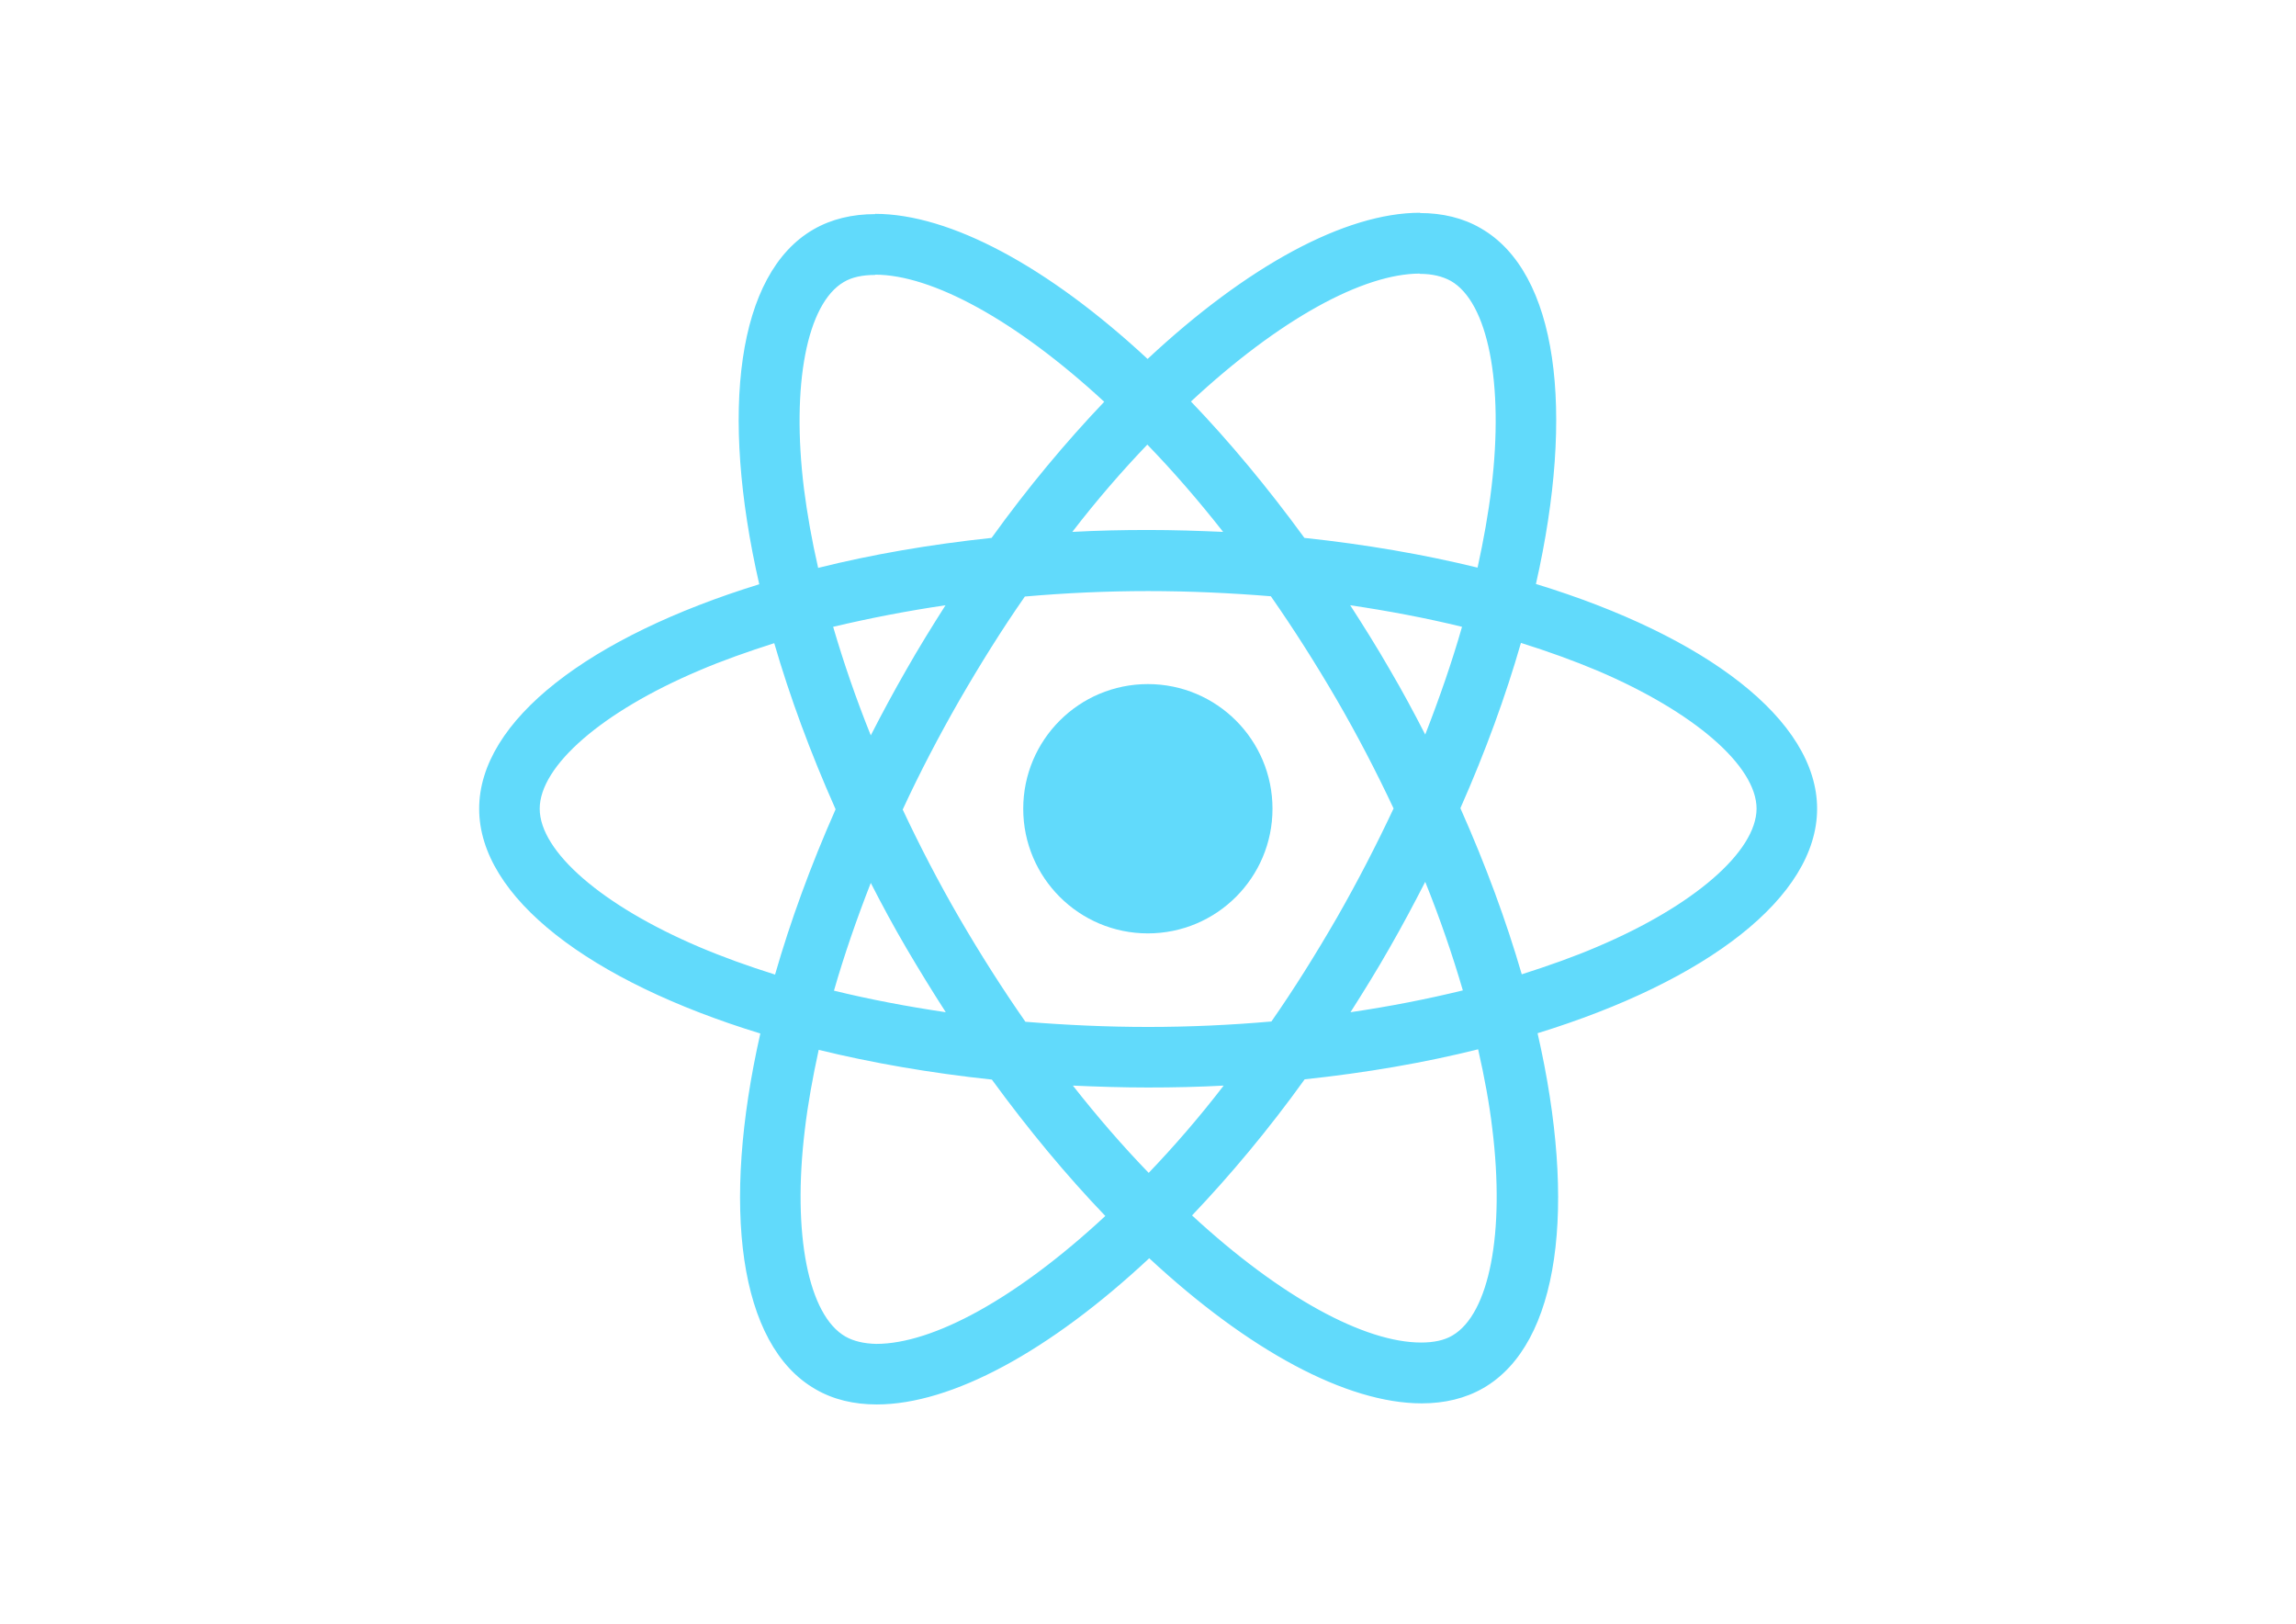
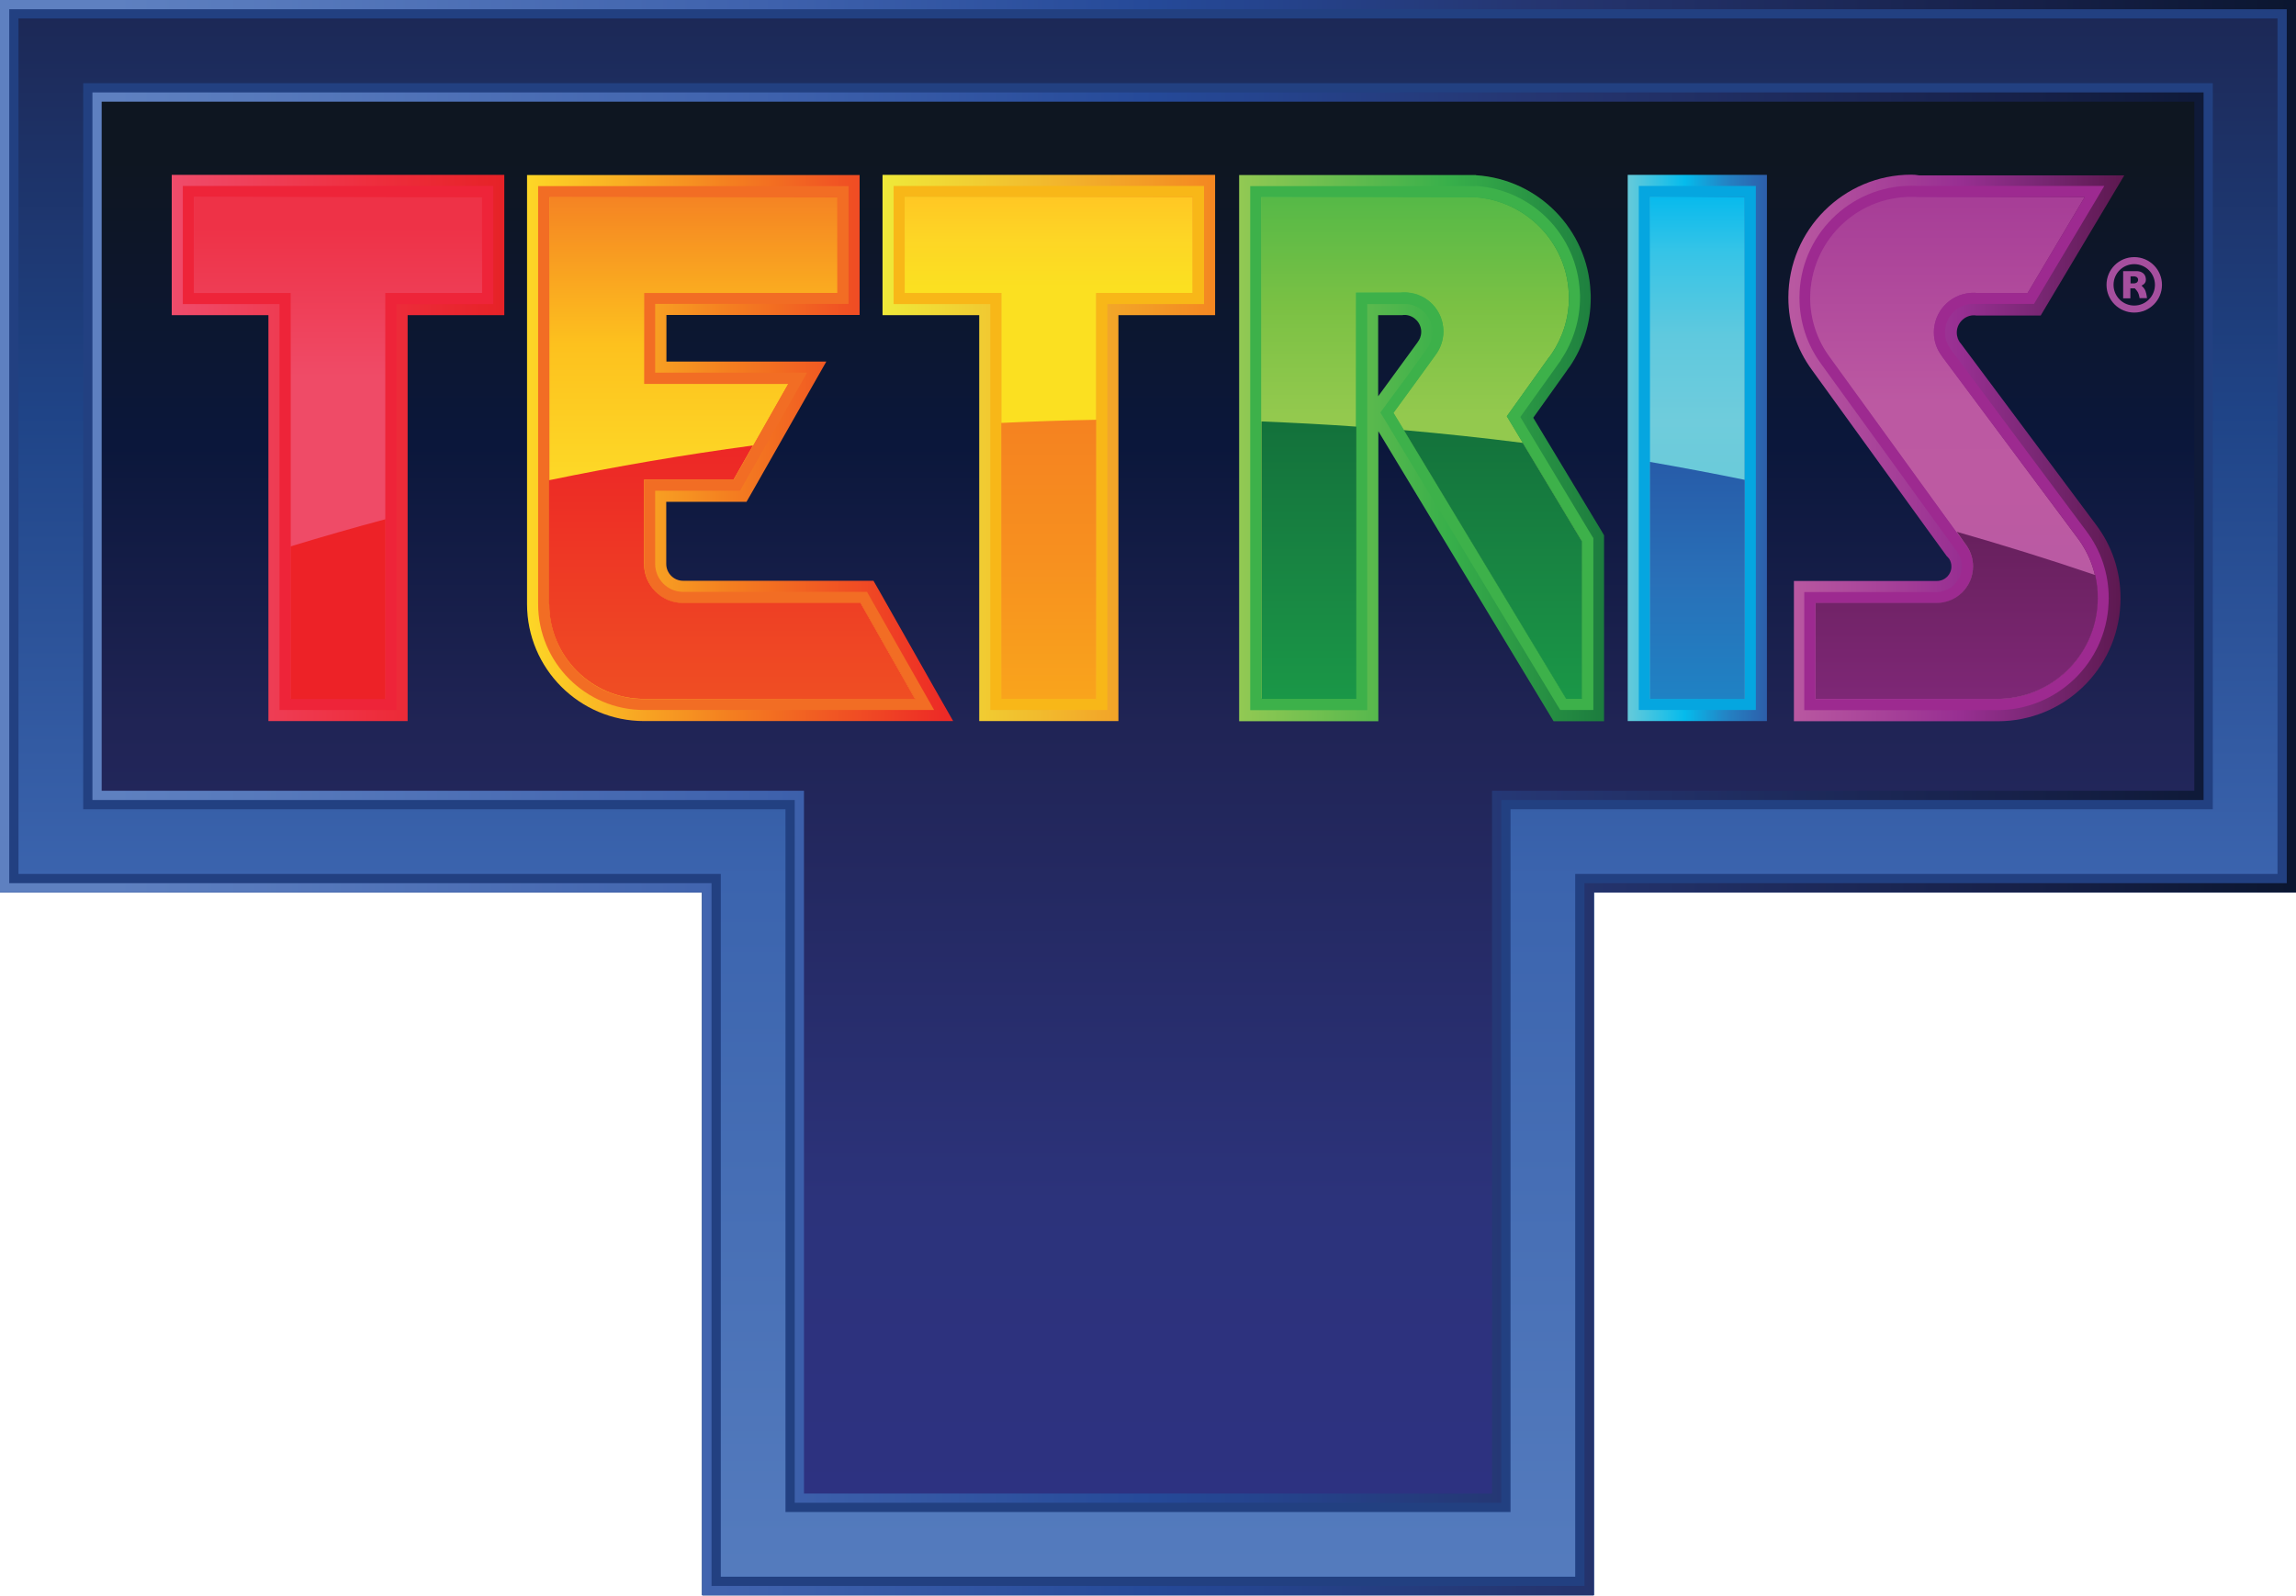
- <svg xmlns="http://www.w3.org/2000/svg" viewBox="0 0 841.9 595.3">
-   <g fill="#61DAFB">
-     <path d="M666.3 296.5c0-32.5-40.7-63.3-103.1-82.4 14.4-63.6 8-114.2-20.2-130.4-6.5-3.8-14.1-5.6-22.4-5.6v22.3c4.6 0 8.3.9 11.4 2.6 13.6 7.8 19.5 37.5 14.9 75.7-1.1 9.4-2.9 19.3-5.1 29.4-19.6-4.8-41-8.5-63.5-10.9-13.5-18.5-27.5-35.3-41.6-50 32.6-30.3 63.2-46.9 84-46.9V78c-27.5 0-63.5 19.6-99.9 53.6-36.4-33.8-72.4-53.2-99.9-53.2v22.3c20.7 0 51.4 16.5 84 46.6-14 14.7-28 31.4-41.3 49.9-22.6 2.4-44 6.1-63.6 11-2.3-10-4-19.7-5.2-29-4.7-38.2 1.1-67.9 14.6-75.8 3-1.8 6.9-2.6 11.5-2.6V78.5c-8.4 0-16 1.8-22.6 5.6-28.1 16.2-34.4 66.7-19.9 130.1-62.2 19.2-102.7 49.9-102.7 82.3 0 32.5 40.7 63.3 103.1 82.4-14.4 63.6-8 114.2 20.2 130.4 6.5 3.8 14.1 5.6 22.5 5.6 27.5 0 63.5-19.6 99.9-53.6 36.4 33.8 72.4 53.2 99.9 53.2 8.4 0 16-1.8 22.6-5.6 28.1-16.2 34.4-66.7 19.9-130.1 62-19.1 102.5-49.9 102.5-82.3zm-130.2-66.7c-3.7 12.9-8.3 26.2-13.5 39.5-4.1-8-8.4-16-13.1-24-4.6-8-9.5-15.8-14.4-23.4 14.2 2.1 27.9 4.7 41 7.9zm-45.8 106.5c-7.8 13.5-15.8 26.3-24.1 38.2-14.9 1.3-30 2-45.2 2-15.1 0-30.2-.7-45-1.9-8.3-11.9-16.4-24.6-24.2-38-7.6-13.1-14.5-26.4-20.8-39.8 6.2-13.4 13.2-26.8 20.7-39.9 7.8-13.5 15.8-26.3 24.1-38.2 14.9-1.3 30-2 45.2-2 15.1 0 30.2.7 45 1.9 8.3 11.9 16.4 24.6 24.2 38 7.6 13.1 14.5 26.4 20.8 39.8-6.3 13.4-13.2 26.8-20.7 39.9zm32.3-13c5.4 13.4 10 26.8 13.8 39.8-13.1 3.2-26.9 5.9-41.2 8 4.9-7.7 9.8-15.6 14.4-23.7 4.6-8 8.9-16.1 13-24.1zM421.2 430c-9.3-9.6-18.6-20.3-27.8-32 9 .4 18.2.7 27.5.7 9.4 0 18.7-.2 27.8-.7-9 11.7-18.3 22.4-27.5 32zm-74.4-58.9c-14.2-2.1-27.9-4.7-41-7.9 3.7-12.9 8.3-26.2 13.5-39.5 4.1 8 8.4 16 13.1 24 4.7 8 9.5 15.8 14.4 23.4zM420.7 163c9.3 9.6 18.6 20.3 27.8 32-9-.4-18.2-.7-27.5-.7-9.4 0-18.7.2-27.8.7 9-11.7 18.3-22.4 27.5-32zm-74 58.9c-4.9 7.7-9.8 15.6-14.4 23.7-4.6 8-8.9 16-13 24-5.4-13.4-10-26.8-13.8-39.8 13.1-3.1 26.9-5.8 41.2-7.9zm-90.5 125.2c-35.4-15.1-58.3-34.9-58.3-50.6 0-15.7 22.9-35.6 58.3-50.6 8.6-3.7 18-7 27.7-10.1 5.7 19.6 13.2 40 22.5 60.9-9.2 20.8-16.6 41.1-22.2 60.6-9.9-3.1-19.3-6.5-28-10.2zM310 490c-13.6-7.8-19.5-37.5-14.9-75.7 1.1-9.4 2.9-19.3 5.1-29.4 19.6 4.8 41 8.5 63.5 10.9 13.5 18.5 27.5 35.3 41.6 50-32.6 30.3-63.2 46.9-84 46.9-4.5-.1-8.3-1-11.3-2.7zm237.2-76.2c4.7 38.2-1.1 67.9-14.6 75.8-3 1.8-6.9 2.6-11.5 2.6-20.7 0-51.4-16.5-84-46.6 14-14.7 28-31.4 41.3-49.9 22.6-2.4 44-6.1 63.6-11 2.3 10.1 4.1 19.8 5.2 29.1zm38.5-66.7c-8.6 3.7-18 7-27.7 10.1-5.7-19.6-13.2-40-22.5-60.9 9.2-20.8 16.6-41.1 22.2-60.6 9.9 3.1 19.3 6.5 28.1 10.2 35.4 15.1 58.3 34.9 58.3 50.6-.1 15.7-23 35.6-58.4 50.6zM320.8 78.4z" />
-     <circle cx="420.9" cy="296.5" r="45.7" />
-     <path d="M520.5 78.1z" />
+ <svg xmlns="http://www.w3.org/2000/svg" version="1.1" id="Layer_1" x="0px" y="0px" viewBox="0 0 1242 863" style="enable-background:new 0 0 1242 863;" xml:space="preserve">
+   <div id="in-page-channel-node-id" data-channel-name="in_page_channel_x9uTOO" />
+   <style type="text/css">
+ 	.st0{fill:url(#SVGID_1_);}
+ 	.st1{fill:url(#SVGID_2_);}
+ 	.st2{fill:#224081;}
+ 	.st3{fill:url(#SVGID_3_);}
+ 	.st4{fill:url(#SVGID_4_);}
+ 	.st5{fill:url(#SVGID_5_);}
+ 	.st6{fill:url(#SVGID_6_);}
+ 	.st7{fill:#EE2439;}
+ 	.st8{fill:#ED2227;}
+ 	.st9{fill:url(#SVGID_7_);}
+ 	.st10{fill:url(#SVGID_8_);}
+ 	.st11{fill:#F26D24;}
+ 	.st12{fill:url(#SVGID_9_);}
+ 	.st13{fill:url(#SVGID_10_);}
+ 	.st14{fill:url(#SVGID_11_);}
+ 	.st15{fill:#F8B718;}
+ 	.st16{fill:url(#SVGID_12_);}
+ 	.st17{fill:url(#SVGID_13_);}
+ 	.st18{fill:url(#SVGID_14_);}
+ 	.st19{fill:#3DB14A;}
+ 	.st20{fill:url(#SVGID_15_);}
+ 	.st21{fill:url(#SVGID_16_);}
+ 	.st22{fill:url(#SVGID_17_);}
+ 	.st23{fill:#05A6E0;}
+ 	.st24{fill:url(#SVGID_18_);}
+ 	.st25{fill:url(#SVGID_19_);}
+ 	.st26{fill:url(#SVGID_20_);}
+ 	.st27{fill:#9D2A90;}
+ 	.st28{fill:url(#SVGID_21_);}
+ 	.st29{fill:#A54F9E;}
+ </style>
+   <g>
+     <linearGradient id="SVGID_1_" gradientUnits="userSpaceOnUse" x1="621" y1="863" x2="621" y2="-9.094947e-13">
+       <stop offset="0" style="stop-color:#2E3183" />
+       <stop offset="0.247" style="stop-color:#2C337B" />
+       <stop offset="0.546" style="stop-color:#202455" />
+       <stop offset="0.721" style="stop-color:#0B173B" />
+       <stop offset="0.899" style="stop-color:#0E1621" />
+     </linearGradient>
+     <polygon class="st0" points="0,0 0,482.8 379.9,482.8 379.9,863 862.1,863 862.1,482.8 1242,482.8 1242,0  " />
+     <linearGradient id="SVGID_2_" gradientUnits="userSpaceOnUse" x1="0" y1="431.5" x2="1242" y2="431.5">
+       <stop offset="5.000000e-02" style="stop-color:#5E80C0" />
+       <stop offset="0.331" style="stop-color:#3F62AD" />
+       <stop offset="0.504" style="stop-color:#254998" />
+       <stop offset="0.673" style="stop-color:#253570" />
+       <stop offset="0.874" style="stop-color:#17214A" />
+       <stop offset="1" style="stop-color:#0B1630" />
+     </linearGradient>
+     <path class="st1" d="M1187,55v372.8H862.1h-55v55V808H434.9V482.8v-55h-55H55V55H1187 M1242,0H0v482.8h379.9V863h482.2V482.8H1242   V0L1242,0z" />
+     <path class="st2" d="M1192,50v382.8H862.1h-50v50V813H429.9V482.8v-50h-50H50V50H1192 M1242,0H0v482.8h379.9V863h482.2V482.8H1242   V0L1242,0z" />
+     <linearGradient id="SVGID_3_" gradientUnits="userSpaceOnUse" x1="621" y1="863" x2="621" y2="-9.094947e-13">
+       <stop offset="0" style="stop-color:#557CBE" />
+       <stop offset="0.45" style="stop-color:#3B64AE" />
+       <stop offset="0.741" style="stop-color:#1F4487" />
+       <stop offset="1" style="stop-color:#1C2754" />
+     </linearGradient>
+     <path class="st3" d="M1197,45v392.8H862.1h-45v45V818H424.9V482.8v-45h-45H45V45H1197 M1242,0H0v482.8h379.9V863h482.2V482.8H1242   V0L1242,0z" />
+     <path class="st2" d="M1232,10v462.8H862.1h-10v10V853H389.9V482.8v-10h-10H10V10H1232 M1242,0H0v482.8h379.9V863h482.2V482.8H1242   V0L1242,0z" />
+     <linearGradient id="SVGID_4_" gradientUnits="userSpaceOnUse" x1="0" y1="431.5" x2="1242" y2="431.5">
+       <stop offset="5.000000e-02" style="stop-color:#5E80C0" />
+       <stop offset="0.331" style="stop-color:#3F62AD" />
+       <stop offset="0.504" style="stop-color:#254998" />
+       <stop offset="0.673" style="stop-color:#253570" />
+       <stop offset="0.874" style="stop-color:#17214A" />
+       <stop offset="1" style="stop-color:#0B1630" />
+     </linearGradient>
+     <path class="st4" d="M1237,5v472.8H862.1h-5v5V858H384.9V482.8v-5h-5H5V5H1237 M1242,0H0v482.8h379.9V863h482.2V482.8H1242V0   L1242,0z" />
+   </g>
+   <g>
+     <g>
+       <linearGradient id="SVGID_5_" gradientUnits="userSpaceOnUse" x1="182.865" y1="106.319" x2="182.865" y2="297.01">
+         <stop offset="9.011765e-02" style="stop-color:#EE3247" />
+         <stop offset="0.512" style="stop-color:#EF4B67" />
+       </linearGradient>
+       <polygon class="st5" points="151.2,384.1 151.2,164.5 98.9,164.5 98.9,100.6 266.8,100.6 266.8,164.5 214.5,164.5 214.5,384.1       " />
+       <linearGradient id="SVGID_6_" gradientUnits="userSpaceOnUse" x1="92.92" y1="242.392" x2="272.81" y2="242.392">
+         <stop offset="0" style="stop-color:#EF4C6B" />
+         <stop offset="0.592" style="stop-color:#EE2E3E" />
+         <stop offset="1" style="stop-color:#E62227" />
+       </linearGradient>
+       <path class="st6" d="M260.8,106.6v51.9h-52.3v219.6h-51.3V158.5h-52.3v-51.9H260.8 M272.8,94.6h-12H104.9h-12v12v51.9v12h12h40.3    v207.6v12h12h51.3h12v-12V170.5h40.3h12v-12v-51.9V94.6L272.8,94.6z" />
+       <path class="st7" d="M260.8,106.6v51.9h-52.3v219.6h-51.3V158.5h-52.3v-51.9H260.8 M266.8,100.6h-6H104.9h-6v6v51.9v6h6h46.3    v213.6v6h6h51.3h6v-6V164.5h46.3h6v-6v-51.9V100.6L266.8,100.6z" />
+       <path class="st8" d="M208.5,280.9c-17.2,4.6-34.3,9.5-51.3,14.7v82.6h51.3V280.9z" />
+     </g>
+     <g>
+       <linearGradient id="SVGID_7_" gradientUnits="userSpaceOnUse" x1="398.292" y1="384.13" x2="398.292" y2="100.65">
+         <stop offset="0.458" style="stop-color:#FDD726" />
+         <stop offset="0.698" style="stop-color:#FDC11E" />
+         <stop offset="0.977" style="stop-color:#F58423" />
+       </linearGradient>
+       <path class="st9" d="M348.5,384.1c-31.6,0-57.3-25.7-57.3-57.3V100.6H459v63.9H354.5v37.2h82.3l-36.4,63.9h-45.9v39.6    c0,8.3,6.8,15.1,15.1,15.1h99.4l36.4,63.9H348.5z" />
+       <linearGradient id="SVGID_8_" gradientUnits="userSpaceOnUse" x1="285.14" y1="242.39" x2="515.768" y2="242.39">
+         <stop offset="0" style="stop-color:#FDD726" />
+         <stop offset="0.474" style="stop-color:#F47F20" />
+         <stop offset="0.981" style="stop-color:#ED2A26" />
+       </linearGradient>
+       <path class="st10" d="M453,106.7v51.8H348.5v49.2h77.9l-29.5,51.9h-48.4v45.6c0,11.7,9.4,21.1,21.1,21.1h96l29.5,51.9H348.5    c-28.4,0-51.3-23-51.3-51.3V106.7H453 M465,94.7h-12H297.1h-12v12v220.1c0,34.9,28.4,63.3,63.3,63.3h146.6h20.6l-10.2-17.9    L476,320.3l-3.5-6.1h-7h-96c-5,0-9.1-4.1-9.1-9.1v-33.6h36.4h7l3.5-6.1l29.5-51.9l10.2-17.9h-20.6h-65.9v-25.2H453h12v-12v-51.8    V94.7L465,94.7z" />
+       <path class="st11" d="M453,106.7v51.8H348.5v49.2h77.9l-29.5,51.9h-48.4v45.6c0,11.7,9.4,21.1,21.1,21.1h96l29.5,51.9H348.5    c-28.4,0-51.3-23-51.3-51.3V106.7H453 M459,100.7h-6H297.1h-6v6v220.1c0,31.6,25.7,57.3,57.3,57.3h146.6h10.3l-5.1-9l-29.5-51.9    l-1.7-3h-3.5h-96c-8.3,0-15.1-6.8-15.1-15.1v-39.6h42.4h3.5l1.7-3l29.5-51.9l5.1-9h-10.3h-71.9v-37.2H453h6v-6v-51.8V100.7    L459,100.7z" />
+       <linearGradient id="SVGID_9_" gradientUnits="userSpaceOnUse" x1="396.13" y1="378.13" x2="396.13" y2="241.952">
+         <stop offset="0" style="stop-color:#EF4E23" />
+         <stop offset="1" style="stop-color:#ED2726" />
+       </linearGradient>
+       <path class="st12" d="M297.1,326.8c0,28.3,23,51.3,51.3,51.3h146.6l-29.5-51.9h-96c-11.7,0-21.1-9.5-21.1-21.1v-45.6h48.4    l10.5-18.5c-37.2,5-74,11.3-110.3,18.8V326.8z" />
+     </g>
+     <g>
+       <linearGradient id="SVGID_10_" gradientUnits="userSpaceOnUse" x1="567.305" y1="384.135" x2="567.305" y2="100.649">
+         <stop offset="0.807" style="stop-color:#FBE021" />
+         <stop offset="0.896" style="stop-color:#FDD625" />
+         <stop offset="0.975" style="stop-color:#FFC824" />
+       </linearGradient>
+       <polygon class="st13" points="535.6,384.1 535.6,164.5 483.4,164.5 483.4,100.6 651.2,100.6 651.2,164.5 599,164.5 599,384.1       " />
+       <linearGradient id="SVGID_11_" gradientUnits="userSpaceOnUse" x1="477.36" y1="242.392" x2="657.25" y2="242.392">
+         <stop offset="0" style="stop-color:#EFE939" />
+         <stop offset="1" style="stop-color:#F48721" />
+       </linearGradient>
+       <path class="st14" d="M645.2,106.6v51.9H593v219.6h-51.3V158.5h-52.3v-51.9H645.2 M657.2,94.6h-12H489.4h-12v12v51.9v12h12h40.3    v207.6v12h12H593h12v-12V170.5h40.3h12v-12v-51.9V94.6L657.2,94.6z" />
+       <path class="st15" d="M645.2,106.6v51.9H593v219.6h-51.3V158.5h-52.3v-51.9H645.2 M651.2,100.6h-6H489.4h-6v6v51.9v6h6h46.3v213.6    v6h6H593h6v-6V164.5h46.3h6v-6v-51.9V100.6L651.2,100.6z" />
+       <linearGradient id="SVGID_12_" gradientUnits="userSpaceOnUse" x1="567.305" y1="378.135" x2="567.305" y2="227.092">
+         <stop offset="0" style="stop-color:#F9A41C" />
+         <stop offset="0.5" style="stop-color:#F7901F" />
+         <stop offset="1" style="stop-color:#F58220" />
+       </linearGradient>
+       <path class="st16" d="M541.6,228.8v149.3H593v-151C575.8,227.4,558.7,228,541.6,228.8z" />
+     </g>
+     <g>
+       <linearGradient id="SVGID_13_" gradientUnits="userSpaceOnUse" x1="769.035" y1="384.13" x2="769.035" y2="100.65">
+         <stop offset="0.563" style="stop-color:#93C94E" />
+         <stop offset="0.767" style="stop-color:#7BC144" />
+         <stop offset="0.977" style="stop-color:#56B947" />
+       </linearGradient>
+       <path class="st17" d="M843.8,384.1l-97.2-160.9l14.2-19.4l11-15.2c2-2.7,3-5.8,3-9.1c0-7.8-6.1-14.4-13.9-15.1l-0.1,0    c-0.3,0-0.7,0-1.1,0c-0.5,0-0.8,0-1.1,0l-0.3,0h-18.6v219.6h-63.3V100.6h121.8l0.2,0c30.7,2.1,54.9,26.8,56.3,57.6    c0,0.9,0.1,1.8,0.1,2.8c0,12.2-3.6,23.9-10.4,33.9l-1.6,2.3l-20.3,28.4l39.4,65.5v93H843.8z" />
+       <linearGradient id="SVGID_14_" gradientUnits="userSpaceOnUse" x1="670.33" y1="242.39" x2="867.74" y2="242.39">
+         <stop offset="0" style="stop-color:#92C953" />
+         <stop offset="0.58" style="stop-color:#37AF4A" />
+         <stop offset="1" style="stop-color:#1C7C3E" />
+       </linearGradient>
+       <path class="st18" d="M797.9,106.7c27.5,1.9,49.4,24.2,50.7,51.8c0,0.8,0.1,1.6,0.1,2.5c0,11.3-3.5,21.8-9.4,30.5l-1.5,2    c0,0.1-0.1,0.1-0.1,0.1l-22.6,31.6l40.6,67.4v85.3h-8.5l-93.4-154.6l11.8-16.2l11-15.2c2.6-3.5,4.2-7.9,4.2-12.6    c0-11.1-8.5-20.2-19.4-21.1c-0.6-0.1-1.2-0.1-1.8-0.1c-0.6,0-1.2,0-1.8,0.1h-24.3v219.6h-51.3V106.7H797.9 M798.3,94.7h-0.4H682.3    h-12v12v271.5v12h12h51.3h12v-12V233.3l91.3,151.1l3.5,5.8h6.8h8.5h12v-12v-85.3v-3.3l-1.7-2.9l-36.6-60.7l17.9-25.1l0,0l0.2-0.3    l1.4-2l0.1-0.1l0.1-0.1c7.5-11,11.4-23.9,11.4-37.3c0-1,0-2.1-0.1-3.1c-1.5-33.7-28.1-61-61.9-63.2L798.3,94.7L798.3,94.7z     M745.7,170.5H758h0.6l0.6-0.1c0,0,0.2,0,0.5,0s0.5,0,0.5,0l0.1,0l0.1,0c4.7,0.4,8.4,4.4,8.4,9.1c0,2.5-1,4.4-1.8,5.4l-0.1,0.1    l0,0.1l-11.1,15.2l-10.3,14.1V170.5L745.7,170.5z" />
+       <path class="st19" d="M797.9,106.7c27.5,1.9,49.4,24.2,50.7,51.8c0,0.8,0.1,1.6,0.1,2.5c0,11.3-3.5,21.8-9.4,30.5l-1.5,2    c0,0.1-0.1,0.1-0.1,0.1l-22.6,31.6l40.6,67.5v85.3h-8.5l-93.4-154.6l11.8-16.2l11-15.2c2.6-3.5,4.2-7.9,4.2-12.7    c0-11.1-8.5-20.2-19.4-21c-0.6-0.1-1.2-0.1-1.8-0.1c-0.6,0-1.2,0-1.8,0.1h-24.3v219.6h-51.3V106.7H797.9 M798.1,100.7h-0.2H682.3    h-6v6v271.5v6h6h51.3h6v-6V164.5H758h0.3l0.3,0c0.3,0,0.7,0,1.1,0s0.8,0,1.1,0l0.1,0l0.1,0c7.8,0.6,13.9,7.3,13.9,15.1    c0,3.3-1,6.4-3,9.1l0,0l0,0l-11,15.2L749,220l-2.3,3.2l2.1,3.4l93.4,154.6l1.8,2.9h3.4h8.5h6v-6v-85.3v-1.7l-0.9-1.4l-38.6-64.1    l20.3-28.4l0,0l0.1-0.2l1.5-2l0-0.1l0-0.1c6.8-10,10.4-21.8,10.4-33.9c0-0.9,0-1.9-0.1-2.8c-1.4-30.7-25.6-55.5-56.3-57.5    L798.1,100.7L798.1,100.7z" />
+       <linearGradient id="SVGID_15_" gradientUnits="userSpaceOnUse" x1="769.035" y1="378.13" x2="769.035" y2="228.005">
+         <stop offset="0" style="stop-color:#1A9747" />
+         <stop offset="0.5" style="stop-color:#188442" />
+         <stop offset="1" style="stop-color:#13713B" />
+       </linearGradient>
+       <path class="st20" d="M733.7,378.1h-51.3V228c17.2,0.7,34.3,1.6,51.3,2.8V378.1z M847.2,378.1h8.5v-85.3l-32-53.2    c-21.3-2.7-42.8-5-64.3-6.9L847.2,378.1z" />
+     </g>
+     <g>
+       <linearGradient id="SVGID_16_" gradientUnits="userSpaceOnUse" x1="918.148" y1="384.135" x2="918.148" y2="100.649">
+         <stop offset="0.463" style="stop-color:#6BCBDA" />
+         <stop offset="0.551" style="stop-color:#6FCCDC" />
+         <stop offset="0.715" style="stop-color:#5FC9DE" />
+         <stop offset="0.876" style="stop-color:#35C4E7" />
+         <stop offset="0.979" style="stop-color:#08BAED" />
+       </linearGradient>
+       <rect x="886.5" y="100.6" class="st21" width="63.3" height="283.5" />
+       <linearGradient id="SVGID_17_" gradientUnits="userSpaceOnUse" x1="880.479" y1="242.392" x2="955.818" y2="242.392">
+         <stop offset="0" style="stop-color:#66CADA" />
+         <stop offset="0.41" style="stop-color:#05BBEC" />
+         <stop offset="0.703" style="stop-color:#2384C5" />
+         <stop offset="1" style="stop-color:#2D5EAA" />
+       </linearGradient>
+       <path class="st22" d="M943.8,106.6v271.5h-51.3V106.6H943.8 M955.8,94.6h-12h-51.3h-12v12v271.5v12h12h51.3h12v-12V106.6V94.6    L955.8,94.6z" />
+       <path class="st23" d="M943.8,106.6v271.5h-51.3V106.6H943.8 M949.8,100.6h-6h-51.3h-6v6v271.5v6h6h51.3h6v-6V106.6V100.6    L949.8,100.6z" />
+       <linearGradient id="SVGID_18_" gradientUnits="userSpaceOnUse" x1="918.149" y1="378.135" x2="918.149" y2="249.923">
+         <stop offset="0" style="stop-color:#1F82C4" />
+         <stop offset="0.5" style="stop-color:#2970B8" />
+         <stop offset="0.987" style="stop-color:#275CA9" />
+       </linearGradient>
+       <path class="st24" d="M943.8,259.6c-17-3.5-34.1-6.7-51.3-9.7v128.2h51.3V259.6z" />
+     </g>
+     <g>
+       <linearGradient id="SVGID_19_" gradientUnits="userSpaceOnUse" x1="1057.145" y1="384.13" x2="1057.145" y2="100.52">
+         <stop offset="0.255" style="stop-color:#B95AA3" />
+         <stop offset="0.41" style="stop-color:#BD5AA2" />
+         <stop offset="0.584" style="stop-color:#BC59A2" />
+         <stop offset="0.965" style="stop-color:#A73E97" />
+       </linearGradient>
+       <path class="st25" d="M976.1,384.1v-63.9h71.4c7.6,0,13.8-6.2,13.8-13.8c0-2.7-0.8-5.3-2.2-7.5l-0.1-0.1c-0.2-0.3-0.5-0.7-0.8-1.1    l-0.3-0.4l-72.9-100.7c-7.6-10.4-11.6-22.7-11.6-35.6c0-33.3,27.1-60.5,60.5-60.5c1.4,0,2.7,0,3.9,0.1h100.5l-38,63.9h-31.2    l-0.3,0c-0.3,0-0.7,0-1.2,0c-0.5,0-0.8,0-1.2,0l-0.1,0c-7.9,0.6-14.1,7.4-14.1,15.3c0,3.2,1,6.3,2.9,9l73.5,98.5    c8,10.5,12.2,23.1,12.2,36.4c0,1,0,1.9-0.1,2.9c-1.5,32.3-28,57.6-60.4,57.6H976.1z" />
+       <linearGradient id="SVGID_20_" gradientUnits="userSpaceOnUse" x1="967.45" y1="242.325" x2="1148.894" y2="242.325">
+         <stop offset="1.254012e-02" style="stop-color:#B958A1" />
+         <stop offset="0.51" style="stop-color:#982F92" />
+         <stop offset="0.751" style="stop-color:#782773" />
+         <stop offset="1" style="stop-color:#5C184F" />
+       </linearGradient>
+       <path class="st26" d="M1033.9,106.5c1.2,0,2.5,0,3.7,0.1h90.1l-30.9,51.9h-27.5c-0.6-0.1-1.2-0.1-1.8-0.1s-1.2,0-1.8,0.1    c-11,0.9-19.6,10.1-19.6,21.3c0,4.7,1.5,9,4.1,12.5l0.3,0.5l11.2,15l62,83.1c6.9,9.1,11,20.5,11,32.8c0,0.9,0,1.8-0.1,2.6    c-1.4,28.9-25.2,51.9-54.4,51.9h-98.2v-51.9h65.4c10.9,0,19.8-8.9,19.8-19.8c0-4-1.2-7.7-3.2-10.8c-0.4-0.6-0.8-1.2-1.3-1.8    l-0.1-0.1l-11.7-16.1l-61.2-84.6c-6.6-9-10.5-20.1-10.5-32.1C979.5,130.9,1003.8,106.5,1033.9,106.5 M1033.9,94.5    c-36.6,0-66.5,29.8-66.5,66.5c0,14.2,4.4,27.8,12.8,39.2l61.2,84.6l11.7,16.1l0.1,0.1l0.1,0.1l0.1,0.1l0.2,0.2l0.2,0.2    c0.2,0.3,0.3,0.4,0.4,0.5l0.1,0.1l0.1,0.1c0.8,1.3,1.2,2.7,1.2,4.2c0,4.3-3.5,7.8-7.8,7.8h-65.4h-12v12v51.9v12h12h98.2    c35.6,0,64.7-27.8,66.4-63.3c0-1,0.1-2.1,0.1-3.2c0-14.6-4.6-28.4-13.4-40l-62-83.1l-11.2-15l0,0l0,0l-0.3-0.3    c-0.8-1.1-1.7-3-1.7-5.4c0-4.8,3.8-8.9,8.6-9.3l0.1,0l0.1,0c0,0,0.2,0,0.5,0c0.3,0,0.5,0,0.6,0l0.6,0.1h0.6h27.5h6.8l3.5-5.9    l30.9-51.8l10.8-18.1h-21.1h-89.7C1036.7,94.6,1035.3,94.5,1033.9,94.5L1033.9,94.5z" />
+       <path class="st27" d="M1033.9,106.5c1.2,0,2.5,0,3.7,0.1h90.1l-30.9,51.9h-27.5c-0.6-0.1-1.2-0.1-1.8-0.1s-1.2,0-1.8,0.1    c-11,0.9-19.6,10.1-19.6,21.3c0,4.7,1.5,9,4.1,12.5l0.3,0.5l11.2,15l62,83.1c6.9,9.1,11,20.5,11,32.8c0,0.9,0,1.8-0.1,2.6    c-1.4,28.9-25.2,51.9-54.4,51.9h-98.2v-51.9h65.4c10.9,0,19.8-8.9,19.8-19.8c0-4-1.2-7.7-3.2-10.8c-0.4-0.6-0.8-1.2-1.3-1.8    l-0.1-0.1l-11.7-16.1l-61.2-84.6c-6.6-9-10.5-20.1-10.5-32.1C979.5,130.9,1003.8,106.5,1033.9,106.5 M1033.9,100.5    c-33.3,0-60.5,27.1-60.5,60.5c0,12.9,4,25.3,11.6,35.7l61.2,84.6l11.7,16.1l0,0l0,0l0.1,0.1l0.1,0.1l0.1,0.1    c0.3,0.4,0.6,0.8,0.8,1.1l0,0.1l0,0.1c1.5,2.2,2.2,4.8,2.2,7.5c0,7.6-6.2,13.8-13.8,13.8h-65.4h-6v6v51.9v6h6h98.2    c32.3,0,58.9-25.3,60.4-57.6c0-1,0.1-1.9,0.1-2.9c0-13.3-4.2-25.9-12.2-36.5l-62-83.1l-11.2-15l-0.3-0.4c-1.9-2.6-2.9-5.7-2.9-9    c0-7.9,6.2-14.6,14.1-15.3l0.1,0l0.1,0c0.3,0,0.7,0,1.2,0c0.5,0,0.8,0,1.2,0l0.3,0h0.3h27.5h3.4l1.7-2.9l30.9-51.8l5.4-9.1h-10.6    h-89.9C1036.6,100.6,1035.3,100.5,1033.9,100.5L1033.9,100.5z" />
+       <linearGradient id="SVGID_21_" gradientUnits="userSpaceOnUse" x1="1058.485" y1="378.13" x2="1058.485" y2="287.77">
+         <stop offset="0" style="stop-color:#7E2776" />
+         <stop offset="0.59" style="stop-color:#712367" />
+         <stop offset="1" style="stop-color:#67205D" />
+       </linearGradient>
+       <path class="st28" d="M1062.8,293.8L1062.8,293.8c0.5,0.6,0.9,1.2,1.3,1.8c2,3.1,3.2,6.8,3.2,10.8c0,11-8.9,19.8-19.8,19.8h-65.4    v51.9h98.2c29.2,0,53-23,54.4-51.9c0-0.9,0.1-1.7,0.1-2.6c0-4.3-0.5-8.5-1.4-12.5c-24.7-8.4-49.7-16.2-74.9-23.4L1062.8,293.8z" />
+     </g>
+     <path class="st29" d="M1160.6,157.5c-0.5-1.6-2.2-3-2.2-3s2.4-0.8,2.4-3.1c0-4.7-4.6-4.7-4.6-4.7h-7.7v14.7h3.9V156h2.4   c0,0,1.1,1.1,1.7,2.2s0.9,3.1,0.9,3.1h4C1161.4,161.4,1161.2,159.1,1160.6,157.5z M1154.5,153.3h-2v-3.8h1.9c0,0,2.2,0,2.2,1.9   C1156.5,153.3,1154.5,153.3,1154.5,153.3z M1154.5,139.1c-8.3,0-15,6.7-15,15c0,8.3,6.7,15,15,15s15-6.7,15-15   C1169.5,145.8,1162.8,139.1,1154.5,139.1z M1154.5,165.3c-6.2,0-11.2-5-11.2-11.2c0-6.2,5-11.2,11.2-11.2s11.2,5,11.2,11.2   C1165.7,160.3,1160.7,165.3,1154.5,165.3z" />
  </g>
</svg>
